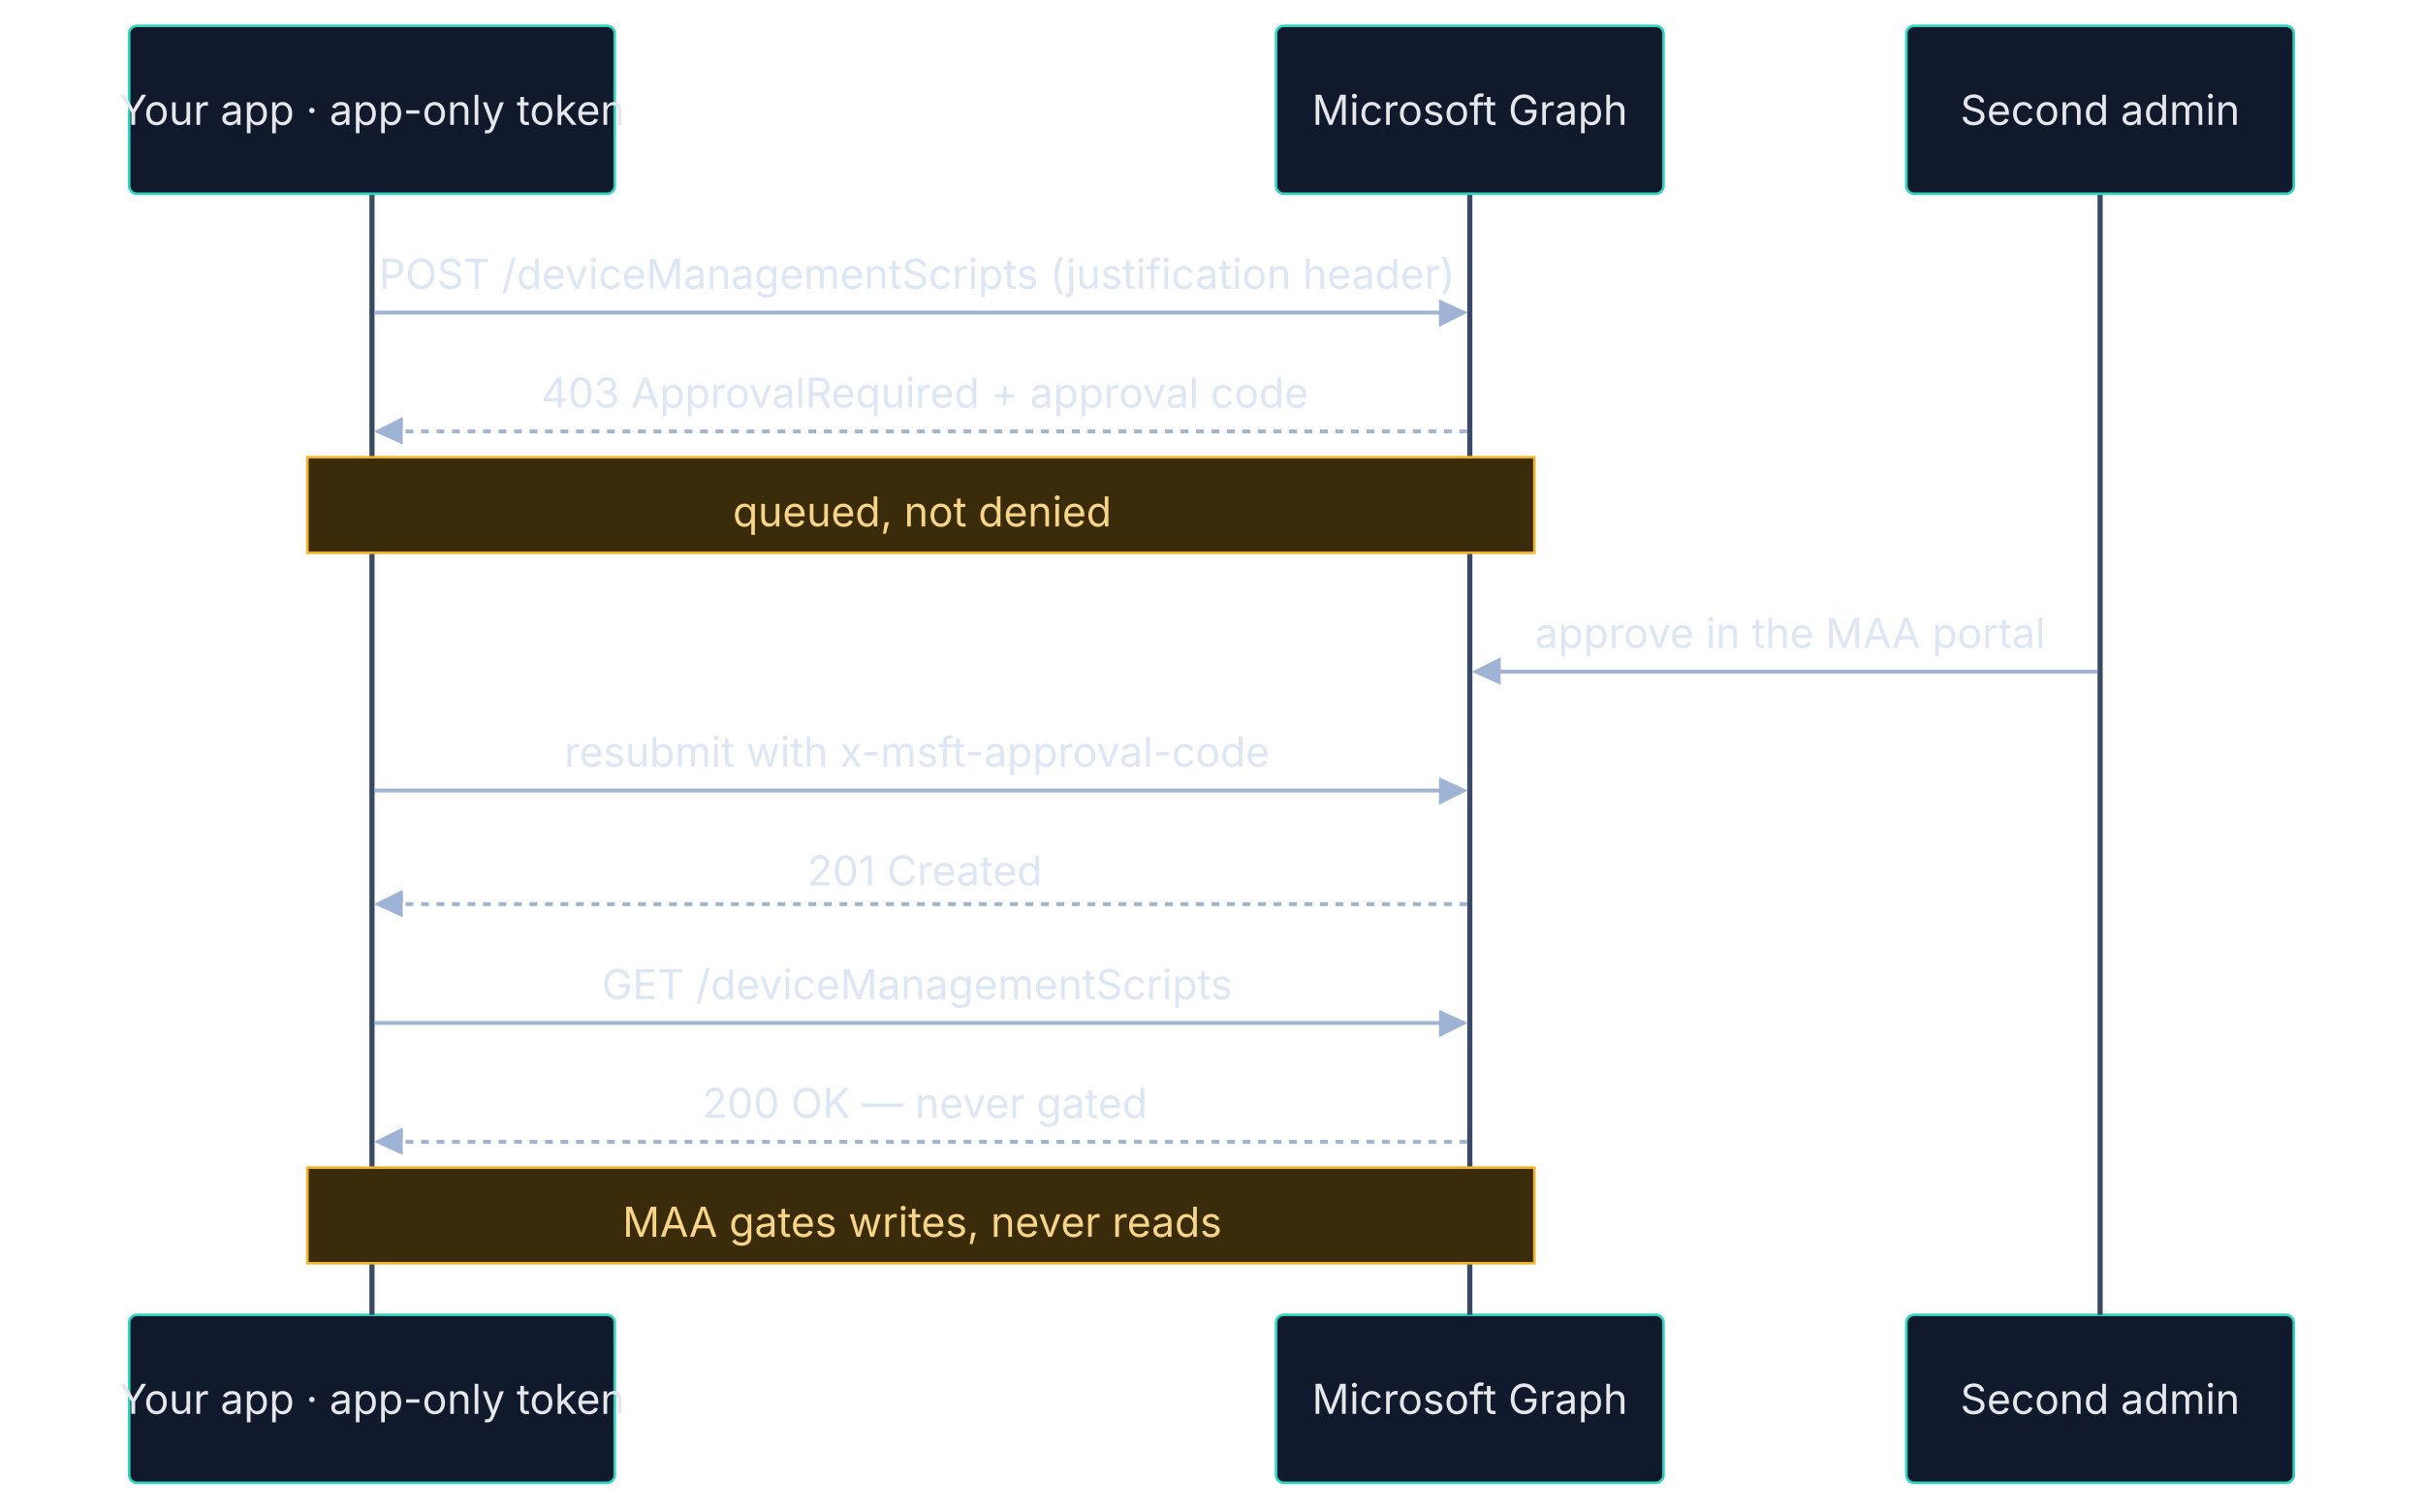
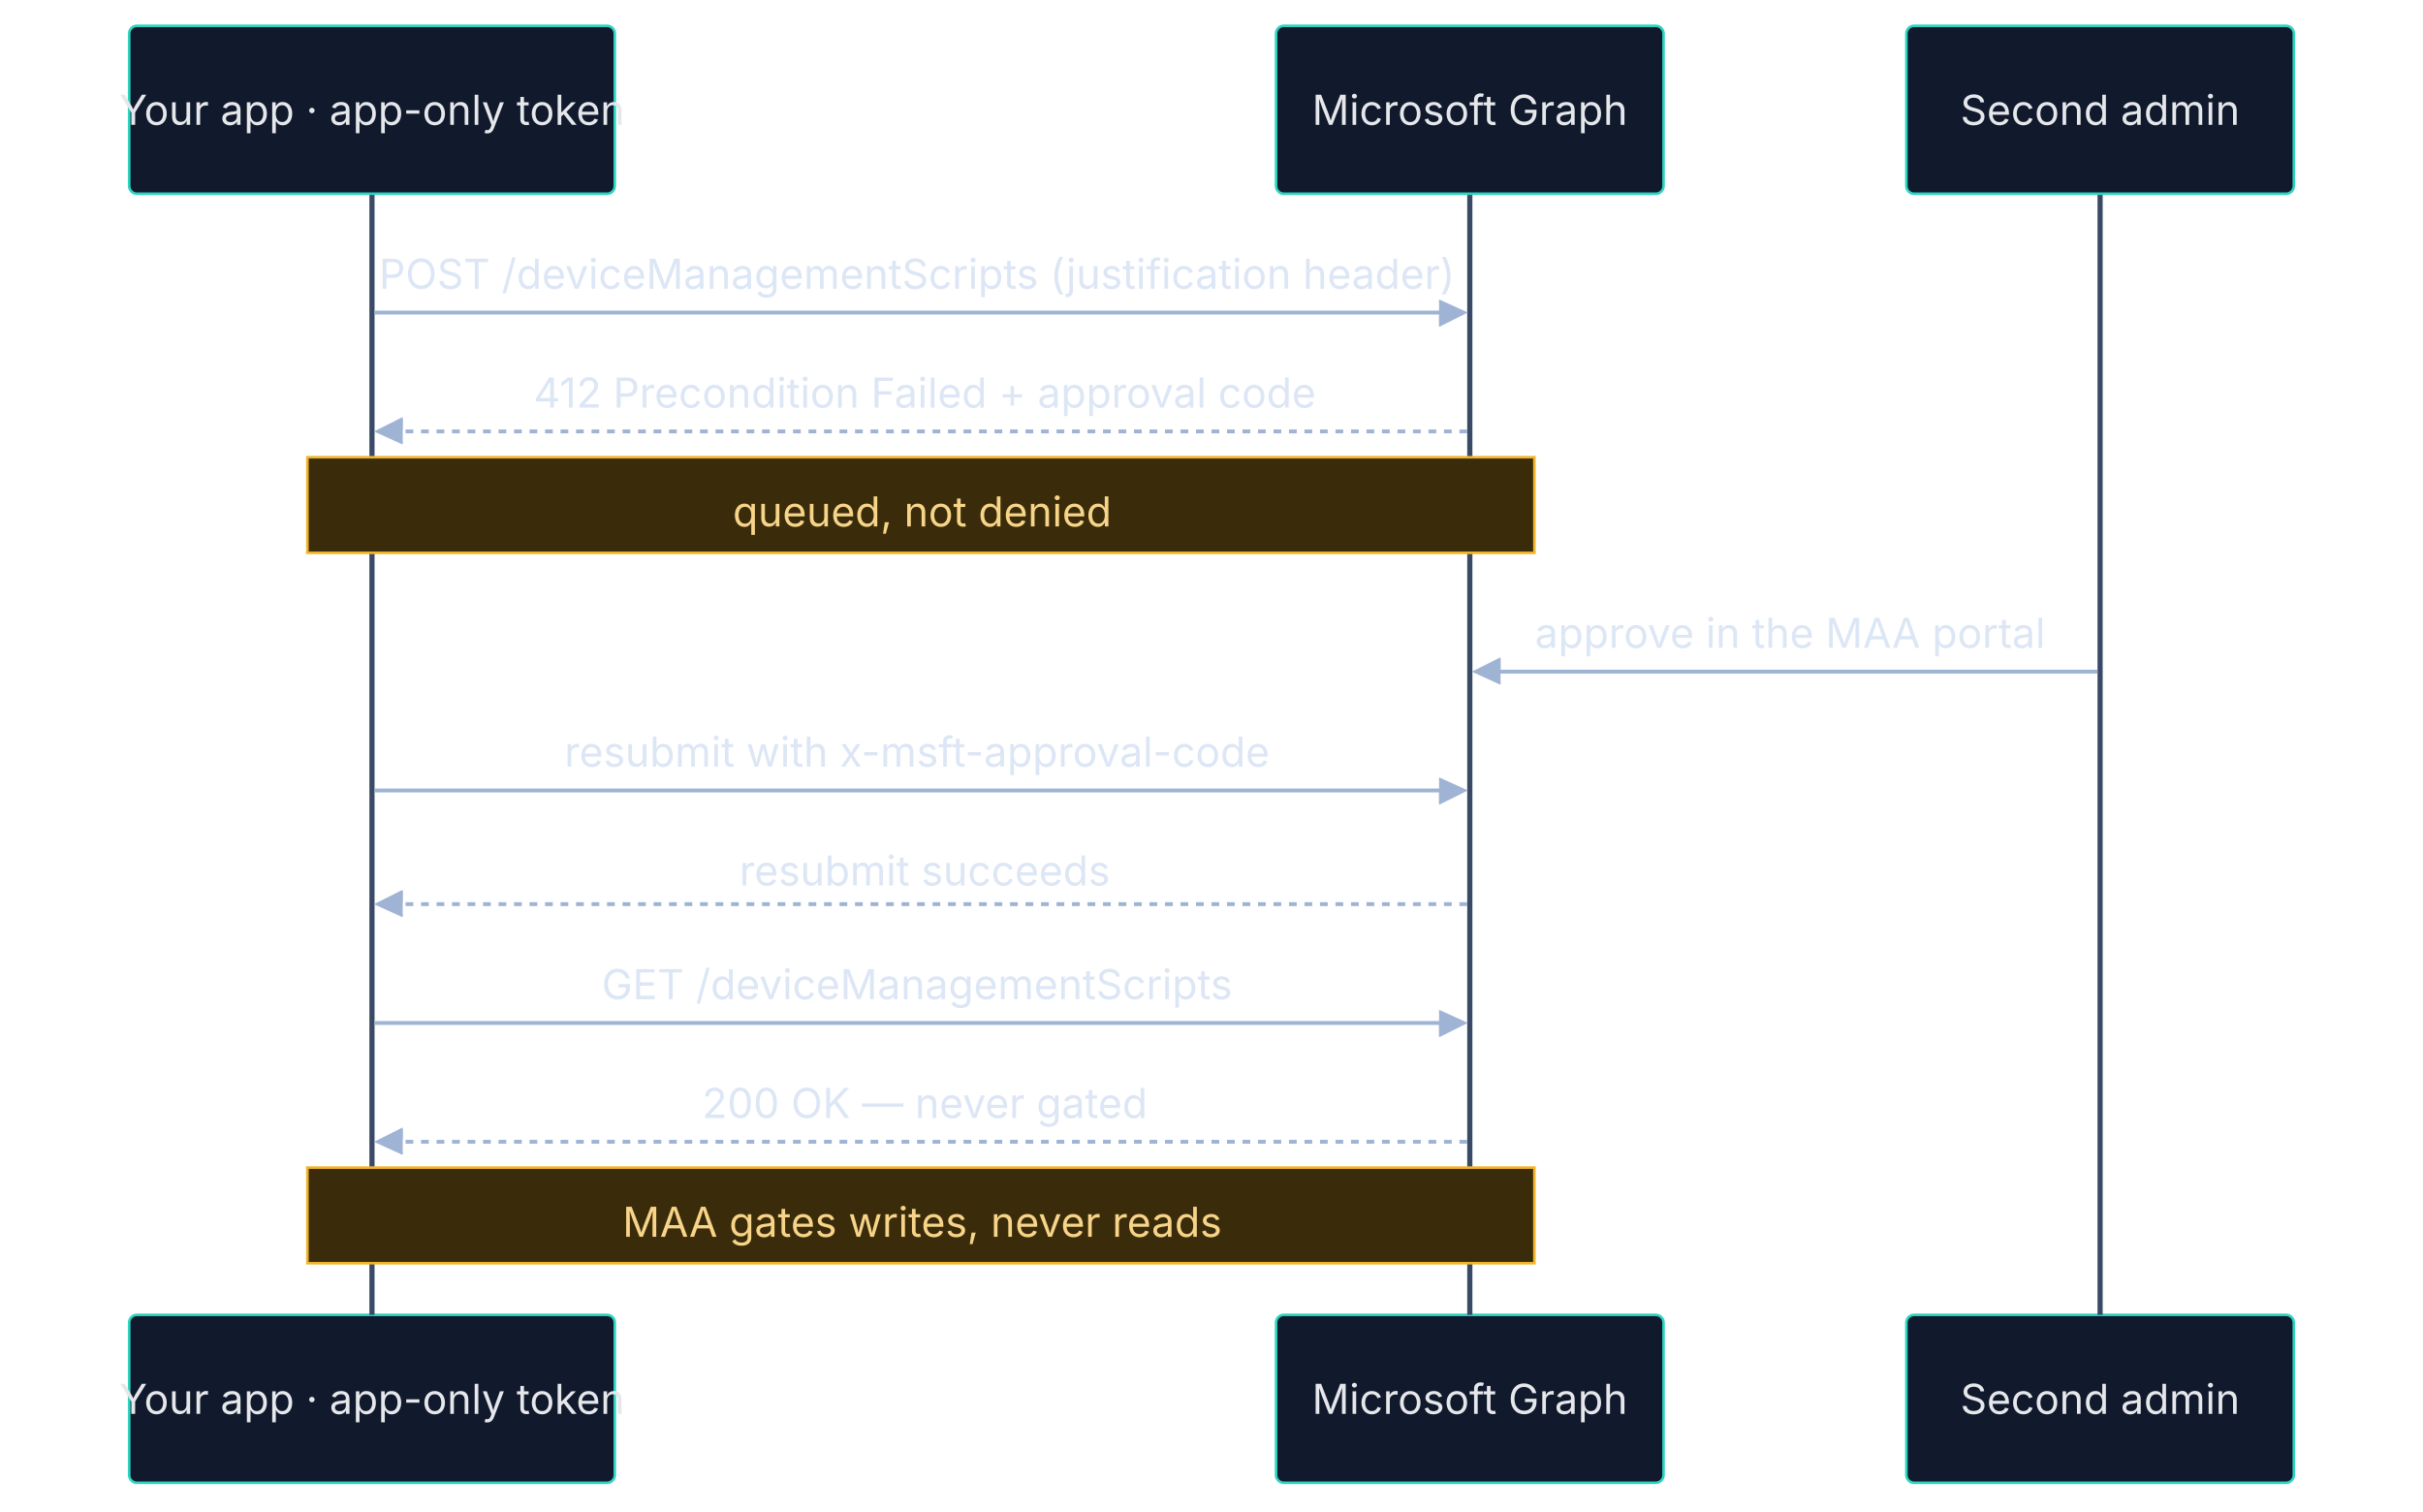
<svg xmlns="http://www.w3.org/2000/svg" id="my-svg" width="100%" style="max-width: 938px; background-color: transparent;" viewBox="-50 -10 938 585" role="graphics-document document" aria-roledescription="sequence" aria-describedby="chart-desc-my-svg" aria-labelledby="chart-title-my-svg">
  <g>
    <rect x="688" y="499" fill="#eaeaea" stroke="#666" width="150" height="65" name="Admin" rx="3" ry="3" class="actor actor-bottom" />
    <text x="763" y="531.5" dominant-baseline="central" alignment-baseline="central" class="actor actor-box" style="text-anchor: middle; font-size: 16px; font-weight: 400;">
      <tspan x="763" dy="0">Second admin</tspan>
    </text>
  </g>
  <g>
    <rect x="444" y="499" fill="#eaeaea" stroke="#666" width="150" height="65" name="Graph" rx="3" ry="3" class="actor actor-bottom" />
    <text x="519" y="531.5" dominant-baseline="central" alignment-baseline="central" class="actor actor-box" style="text-anchor: middle; font-size: 16px; font-weight: 400;">
      <tspan x="519" dy="0">Microsoft Graph</tspan>
    </text>
  </g>
  <g>
    <rect x="0" y="499" fill="#eaeaea" stroke="#666" width="188" height="65" name="App" rx="3" ry="3" class="actor actor-bottom" />
    <text x="94" y="531.5" dominant-baseline="central" alignment-baseline="central" class="actor actor-box" style="text-anchor: middle; font-size: 16px; font-weight: 400;">
      <tspan x="94" dy="0">Your app · app-only token</tspan>
    </text>
  </g>
  <g>
    <line id="actor2" x1="763" y1="65" x2="763" y2="499" class="actor-line 200" stroke-width="0.5px" stroke="#999" name="Admin" data-et="life-line" data-id="Admin" />
    <g id="root-2" data-et="participant" data-type="participant" data-id="Admin">
      <rect x="688" y="0" fill="#eaeaea" stroke="#666" width="150" height="65" name="Admin" rx="3" ry="3" class="actor actor-top" />
      <text x="763" y="32.5" dominant-baseline="central" alignment-baseline="central" class="actor actor-box" style="text-anchor: middle; font-size: 16px; font-weight: 400;">
        <tspan x="763" dy="0">Second admin</tspan>
      </text>
    </g>
  </g>
  <g>
    <line id="actor1" x1="519" y1="65" x2="519" y2="499" class="actor-line 200" stroke-width="0.5px" stroke="#999" name="Graph" data-et="life-line" data-id="Graph" />
    <g id="root-1" data-et="participant" data-type="participant" data-id="Graph">
      <rect x="444" y="0" fill="#eaeaea" stroke="#666" width="150" height="65" name="Graph" rx="3" ry="3" class="actor actor-top" />
      <text x="519" y="32.5" dominant-baseline="central" alignment-baseline="central" class="actor actor-box" style="text-anchor: middle; font-size: 16px; font-weight: 400;">
        <tspan x="519" dy="0">Microsoft Graph</tspan>
      </text>
    </g>
  </g>
  <g>
    <line id="actor0" x1="94" y1="65" x2="94" y2="499" class="actor-line 200" stroke-width="0.5px" stroke="#999" name="App" data-et="life-line" data-id="App" />
    <g id="root-0" data-et="participant" data-type="participant" data-id="App">
      <rect x="0" y="0" fill="#eaeaea" stroke="#666" width="188" height="65" name="App" rx="3" ry="3" class="actor actor-top" />
      <text x="94" y="32.5" dominant-baseline="central" alignment-baseline="central" class="actor actor-box" style="text-anchor: middle; font-size: 16px; font-weight: 400;">
        <tspan x="94" dy="0">Your app · app-only token</tspan>
      </text>
    </g>
  </g>
  <style>#my-svg{font-family:Inter,Segoe UI,sans-serif;font-size:16px;fill:#E5E7EB;}@keyframes edge-animation-frame{from{stroke-dashoffset:0;}}@keyframes dash{to{stroke-dashoffset:0;}}#my-svg .edge-animation-slow{stroke-dasharray:9,5!important;stroke-dashoffset:900;animation:dash 50s linear infinite;stroke-linecap:round;}#my-svg .edge-animation-fast{stroke-dasharray:9,5!important;stroke-dashoffset:900;animation:dash 20s linear infinite;stroke-linecap:round;}#my-svg .error-icon{fill:hsl(40, 44.262%, 16.961%);}#my-svg .error-text{fill:rgb(192.607, 205.369, 230.893);stroke:rgb(192.607, 205.369, 230.893);}#my-svg .edge-thickness-normal{stroke-width:1px;}#my-svg .edge-thickness-thick{stroke-width:3.5px;}#my-svg .edge-pattern-solid{stroke-dasharray:0;}#my-svg .edge-thickness-invisible{stroke-width:0;fill:none;}#my-svg .edge-pattern-dashed{stroke-dasharray:3;}#my-svg .edge-pattern-dotted{stroke-dasharray:2;}#my-svg .marker{fill:#8aa0bf;stroke:#8aa0bf;}#my-svg .marker.cross{stroke:#8aa0bf;}#my-svg svg{font-family:Inter,Segoe UI,sans-serif;font-size:16px;}#my-svg p{margin:0;}#my-svg .actor{stroke:#2dd4bf;fill:#111A2C;stroke-width:1;}#my-svg rect.actor.outer-path[data-look="neo"]{filter:drop-shadow( 1px 2px 2px rgba(185,185,185,1));}#my-svg rect.note[data-look="neo"]{stroke:#f0b429;fill:#3a2c0a;filter:drop-shadow( 1px 2px 2px rgba(185,185,185,1));}#my-svg text.actor&gt;tspan{fill:#E5E7EB;stroke:none;}#my-svg .actor-line{stroke:#3a4a66;}#my-svg .innerArc{stroke-width:1.5;stroke-dasharray:none;}#my-svg .messageLine0{stroke-width:1.5;stroke-dasharray:none;stroke:#9fb4d4;}#my-svg .messageLine1{stroke-width:1.5;stroke-dasharray:2,2;stroke:#9fb4d4;}#my-svg [id$="-arrowhead"] path{fill:#9fb4d4;stroke:#9fb4d4;}#my-svg .sequenceNumber{fill:#0B1220;}#my-svg [id$="-sequencenumber"]{fill:#9fb4d4;}#my-svg [id$="-crosshead"] path{fill:#9fb4d4;stroke:#9fb4d4;}#my-svg .messageText{fill:#dce6f5;stroke:none;}#my-svg .labelBox{stroke:#2dd4bf;fill:#111A2C;filter:none;}#my-svg .labelText,#my-svg .labelText&gt;tspan{fill:#E5E7EB;stroke:none;}#my-svg .loopText,#my-svg .loopText&gt;tspan{fill:#E5E7EB;stroke:none;}#my-svg .loopLine{stroke-width:2px;stroke-dasharray:2,2;stroke:#2dd4bf;fill:#2dd4bf;}#my-svg .note{stroke:#f0b429;fill:#3a2c0a;}#my-svg .noteText,#my-svg .noteText&gt;tspan{fill:#f7d488;stroke:none;font-weight:normal;}#my-svg .activation0{fill:#1f2b45;stroke:#2dd4bf;}#my-svg .activation1{fill:#1f2b45;stroke:#2dd4bf;}#my-svg .activation2{fill:#1f2b45;stroke:#2dd4bf;}#my-svg .actorPopupMenu{position:absolute;}#my-svg .actorPopupMenuPanel{position:absolute;fill:#111A2C;box-shadow:0px 8px 16px 0px rgba(0,0,0,0.2);filter:drop-shadow(3px 5px 2px rgb(0 0 0 / 0.4));}#my-svg .actor-man circle,#my-svg line{fill:#111A2C;stroke-width:2px;}#my-svg g rect.rect{filter:drop-shadow( 1px 2px 2px rgba(185,185,185,1));stroke:#2dd4bf;}#my-svg .node .neo-node{stroke:#2dd4bf;}#my-svg [data-look="neo"].node rect,#my-svg [data-look="neo"].cluster rect,#my-svg [data-look="neo"].node polygon{stroke:url(#my-svg-gradient);filter:drop-shadow( 1px 2px 2px rgba(185,185,185,1));}#my-svg [data-look="neo"].node path{stroke:url(#my-svg-gradient);stroke-width:1px;}#my-svg [data-look="neo"].node .outer-path{filter:drop-shadow( 1px 2px 2px rgba(185,185,185,1));}#my-svg [data-look="neo"].node .neo-line path{stroke:#2dd4bf;filter:none;}#my-svg [data-look="neo"].node circle{stroke:url(#my-svg-gradient);filter:drop-shadow( 1px 2px 2px rgba(185,185,185,1));}#my-svg [data-look="neo"].node circle .state-start{fill:#000000;}#my-svg [data-look="neo"].icon-shape .icon{fill:url(#my-svg-gradient);filter:drop-shadow( 1px 2px 2px rgba(185,185,185,1));}#my-svg [data-look="neo"].icon-shape .icon-neo path{stroke:url(#my-svg-gradient);filter:drop-shadow( 1px 2px 2px rgba(185,185,185,1));}#my-svg :root{--mermaid-font-family:"trebuchet ms",verdana,arial,sans-serif;}</style>
  <g />
  <defs>
    <symbol id="my-svg-computer" width="24" height="24">
      <path transform="scale(.5)" d="M2 2v13h20v-13h-20zm18 11h-16v-9h16v9zm-10.228 6l.466-1h3.524l.467 1h-4.457zm14.228 3h-24l2-6h2.104l-1.33 4h18.45l-1.297-4h2.073l2 6zm-5-10h-14v-7h14v7z" />
    </symbol>
  </defs>
  <defs>
    <symbol id="my-svg-database" fill-rule="evenodd" clip-rule="evenodd">
      <path transform="scale(.5)" d="M12.258.001l.256.004.255.005.253.008.251.01.249.012.247.015.246.016.242.019.241.02.239.023.236.024.233.027.231.028.229.031.225.032.223.034.22.036.217.038.214.04.211.041.208.043.205.045.201.046.198.048.194.05.191.051.187.053.183.054.18.056.175.057.172.059.168.06.163.061.16.063.155.064.15.066.074.033.073.033.071.034.07.034.069.035.068.035.067.035.066.035.064.036.064.036.062.036.06.036.06.037.058.037.058.037.055.038.055.038.053.038.052.038.051.039.05.039.048.039.047.039.045.04.044.04.043.04.041.04.04.041.039.041.037.041.036.041.034.041.033.042.032.042.03.042.029.042.027.042.026.043.024.043.023.043.021.043.02.043.018.044.017.043.015.044.013.044.012.044.011.045.009.044.007.045.006.045.004.045.002.045.001.045v17l-.001.045-.002.045-.004.045-.006.045-.007.045-.009.044-.011.045-.012.044-.013.044-.015.044-.017.043-.018.044-.02.043-.021.043-.023.043-.024.043-.026.043-.027.042-.029.042-.03.042-.032.042-.033.042-.034.041-.036.041-.037.041-.039.041-.04.041-.041.04-.043.04-.044.04-.045.04-.047.039-.048.039-.05.039-.051.039-.052.038-.053.038-.055.038-.055.038-.058.037-.058.037-.06.037-.06.036-.062.036-.064.036-.064.036-.066.035-.067.035-.068.035-.069.035-.07.034-.071.034-.073.033-.074.033-.15.066-.155.064-.16.063-.163.061-.168.06-.172.059-.175.057-.18.056-.183.054-.187.053-.191.051-.194.05-.198.048-.201.046-.205.045-.208.043-.211.041-.214.04-.217.038-.22.036-.223.034-.225.032-.229.031-.231.028-.233.027-.236.024-.239.023-.241.02-.242.019-.246.016-.247.015-.249.012-.251.01-.253.008-.255.005-.256.004-.258.001-.258-.001-.256-.004-.255-.005-.253-.008-.251-.01-.249-.012-.247-.015-.245-.016-.243-.019-.241-.02-.238-.023-.236-.024-.234-.027-.231-.028-.228-.031-.226-.032-.223-.034-.22-.036-.217-.038-.214-.04-.211-.041-.208-.043-.204-.045-.201-.046-.198-.048-.195-.05-.19-.051-.187-.053-.184-.054-.179-.056-.176-.057-.172-.059-.167-.06-.164-.061-.159-.063-.155-.064-.151-.066-.074-.033-.072-.033-.072-.034-.07-.034-.069-.035-.068-.035-.067-.035-.066-.035-.064-.036-.063-.036-.062-.036-.061-.036-.06-.037-.058-.037-.057-.037-.056-.038-.055-.038-.053-.038-.052-.038-.051-.039-.049-.039-.049-.039-.046-.039-.046-.04-.044-.04-.043-.04-.041-.04-.04-.041-.039-.041-.037-.041-.036-.041-.034-.041-.033-.042-.032-.042-.03-.042-.029-.042-.027-.042-.026-.043-.024-.043-.023-.043-.021-.043-.02-.043-.018-.044-.017-.043-.015-.044-.013-.044-.012-.044-.011-.045-.009-.044-.007-.045-.006-.045-.004-.045-.002-.045-.001-.045v-17l.001-.045.002-.045.004-.045.006-.045.007-.045.009-.044.011-.045.012-.044.013-.044.015-.044.017-.043.018-.044.02-.043.021-.043.023-.043.024-.043.026-.043.027-.042.029-.042.03-.042.032-.042.033-.042.034-.041.036-.041.037-.041.039-.041.04-.041.041-.04.043-.04.044-.04.046-.04.046-.039.049-.039.049-.039.051-.039.052-.038.053-.038.055-.038.056-.038.057-.037.058-.037.06-.037.061-.036.062-.036.063-.036.064-.036.066-.035.067-.035.068-.035.069-.035.07-.034.072-.034.072-.033.074-.033.151-.066.155-.064.159-.063.164-.061.167-.06.172-.059.176-.057.179-.056.184-.054.187-.053.19-.051.195-.05.198-.048.201-.046.204-.045.208-.043.211-.041.214-.04.217-.038.22-.036.223-.034.226-.032.228-.031.231-.028.234-.027.236-.024.238-.023.241-.02.243-.019.245-.016.247-.015.249-.012.251-.01.253-.008.255-.005.256-.004.258-.001.258.001zm-9.258 20.499v.01l.001.021.003.021.004.022.005.021.006.022.007.022.009.023.01.022.011.023.012.023.013.023.015.023.016.024.017.023.018.024.019.024.021.024.022.025.023.024.024.025.052.049.056.05.061.051.066.051.07.051.075.051.079.052.084.052.088.052.092.052.097.052.102.051.105.052.11.052.114.051.119.051.123.051.127.05.131.05.135.05.139.048.144.049.147.047.152.047.155.047.16.045.163.045.167.043.171.043.176.041.178.041.183.039.187.039.19.037.194.035.197.035.202.033.204.031.209.03.212.029.216.027.219.025.222.024.226.021.23.02.233.018.236.016.24.015.243.012.246.01.249.008.253.005.256.004.259.001.26-.001.257-.004.254-.005.25-.008.247-.011.244-.012.241-.014.237-.016.233-.018.231-.021.226-.021.224-.024.22-.026.216-.027.212-.028.21-.031.205-.031.202-.034.198-.034.194-.036.191-.037.187-.039.183-.04.179-.04.175-.042.172-.043.168-.044.163-.045.16-.046.155-.046.152-.047.148-.048.143-.049.139-.049.136-.05.131-.05.126-.05.123-.051.118-.052.114-.051.11-.052.106-.052.101-.052.096-.052.092-.052.088-.053.083-.051.079-.052.074-.052.07-.051.065-.051.06-.051.056-.05.051-.05.023-.024.023-.025.021-.024.02-.024.019-.024.018-.024.017-.024.015-.023.014-.024.013-.023.012-.023.01-.023.01-.022.008-.022.006-.022.006-.022.004-.022.004-.021.001-.021.001-.021v-4.127l-.077.055-.08.053-.083.054-.085.053-.087.052-.09.052-.093.051-.095.05-.097.05-.1.049-.102.049-.105.048-.106.047-.109.047-.111.046-.114.045-.115.045-.118.044-.12.043-.122.042-.124.042-.126.041-.128.04-.13.04-.132.038-.134.038-.135.037-.138.037-.139.035-.142.035-.143.034-.144.033-.147.032-.148.031-.15.03-.151.03-.153.029-.154.027-.156.027-.158.026-.159.025-.161.024-.162.023-.163.022-.165.021-.166.02-.167.019-.169.018-.169.017-.171.016-.173.015-.173.014-.175.013-.175.012-.177.011-.178.01-.179.008-.179.008-.181.006-.182.005-.182.004-.184.003-.184.002h-.37l-.184-.002-.184-.003-.182-.004-.182-.005-.181-.006-.179-.008-.179-.008-.178-.01-.176-.011-.176-.012-.175-.013-.173-.014-.172-.015-.171-.016-.17-.017-.169-.018-.167-.019-.166-.02-.165-.021-.163-.022-.162-.023-.161-.024-.159-.025-.157-.026-.156-.027-.155-.027-.153-.029-.151-.03-.15-.03-.148-.031-.146-.032-.145-.033-.143-.034-.141-.035-.14-.035-.137-.037-.136-.037-.134-.038-.132-.038-.13-.04-.128-.04-.126-.041-.124-.042-.122-.042-.12-.044-.117-.043-.116-.045-.113-.045-.112-.046-.109-.047-.106-.047-.105-.048-.102-.049-.1-.049-.097-.05-.095-.05-.093-.052-.09-.051-.087-.052-.085-.053-.083-.054-.08-.054-.077-.054v4.127zm0-5.654v.011l.001.021.003.021.004.021.005.022.006.022.007.022.009.022.01.022.011.023.012.023.013.023.015.024.016.023.017.024.018.024.019.024.021.024.022.024.023.025.024.024.052.05.056.05.061.05.066.051.07.051.075.052.079.051.084.052.088.052.092.052.097.052.102.052.105.052.11.051.114.051.119.052.123.05.127.051.131.05.135.049.139.049.144.048.147.048.152.047.155.046.16.045.163.045.167.044.171.042.176.042.178.04.183.04.187.038.19.037.194.036.197.034.202.033.204.032.209.03.212.028.216.027.219.025.222.024.226.022.23.02.233.018.236.016.24.014.243.012.246.01.249.008.253.006.256.003.259.001.26-.001.257-.003.254-.006.25-.008.247-.01.244-.012.241-.015.237-.016.233-.018.231-.02.226-.022.224-.024.22-.025.216-.027.212-.029.21-.03.205-.032.202-.033.198-.035.194-.036.191-.037.187-.039.183-.039.179-.041.175-.042.172-.043.168-.044.163-.045.16-.045.155-.047.152-.047.148-.048.143-.048.139-.05.136-.049.131-.05.126-.051.123-.051.118-.051.114-.052.11-.052.106-.052.101-.052.096-.052.092-.052.088-.052.083-.052.079-.052.074-.051.07-.052.065-.051.06-.05.056-.051.051-.049.023-.025.023-.024.021-.025.02-.024.019-.024.018-.024.017-.024.015-.023.014-.023.013-.024.012-.022.01-.023.01-.023.008-.022.006-.022.006-.022.004-.021.004-.022.001-.021.001-.021v-4.139l-.077.054-.08.054-.083.054-.085.052-.087.053-.09.051-.093.051-.095.051-.097.05-.1.049-.102.049-.105.048-.106.047-.109.047-.111.046-.114.045-.115.044-.118.044-.12.044-.122.042-.124.042-.126.041-.128.04-.13.039-.132.039-.134.038-.135.037-.138.036-.139.036-.142.035-.143.033-.144.033-.147.033-.148.031-.15.03-.151.03-.153.028-.154.028-.156.027-.158.026-.159.025-.161.024-.162.023-.163.022-.165.021-.166.02-.167.019-.169.018-.169.017-.171.016-.173.015-.173.014-.175.013-.175.012-.177.011-.178.009-.179.009-.179.007-.181.007-.182.005-.182.004-.184.003-.184.002h-.37l-.184-.002-.184-.003-.182-.004-.182-.005-.181-.007-.179-.007-.179-.009-.178-.009-.176-.011-.176-.012-.175-.013-.173-.014-.172-.015-.171-.016-.17-.017-.169-.018-.167-.019-.166-.02-.165-.021-.163-.022-.162-.023-.161-.024-.159-.025-.157-.026-.156-.027-.155-.028-.153-.028-.151-.03-.15-.03-.148-.031-.146-.033-.145-.033-.143-.033-.141-.035-.14-.036-.137-.036-.136-.037-.134-.038-.132-.039-.13-.039-.128-.04-.126-.041-.124-.042-.122-.043-.12-.043-.117-.044-.116-.044-.113-.046-.112-.046-.109-.046-.106-.047-.105-.048-.102-.049-.1-.049-.097-.05-.095-.051-.093-.051-.09-.051-.087-.053-.085-.052-.083-.054-.08-.054-.077-.054v4.139zm0-5.666v.011l.001.02.003.022.004.021.005.022.006.021.007.022.009.023.01.022.011.023.012.023.013.023.015.023.016.024.017.024.018.023.019.024.021.025.022.024.023.024.024.025.052.05.056.05.061.05.066.051.07.051.075.052.079.051.084.052.088.052.092.052.097.052.102.052.105.051.11.052.114.051.119.051.123.051.127.05.131.05.135.05.139.049.144.048.147.048.152.047.155.046.16.045.163.045.167.043.171.043.176.042.178.04.183.04.187.038.19.037.194.036.197.034.202.033.204.032.209.03.212.028.216.027.219.025.222.024.226.021.23.02.233.018.236.017.24.014.243.012.246.01.249.008.253.006.256.003.259.001.26-.001.257-.003.254-.006.25-.008.247-.01.244-.013.241-.014.237-.016.233-.018.231-.02.226-.022.224-.024.22-.025.216-.027.212-.029.21-.03.205-.032.202-.033.198-.035.194-.036.191-.037.187-.039.183-.039.179-.041.175-.042.172-.043.168-.044.163-.045.16-.045.155-.047.152-.047.148-.048.143-.049.139-.049.136-.049.131-.051.126-.05.123-.051.118-.052.114-.051.11-.052.106-.052.101-.052.096-.052.092-.052.088-.052.083-.052.079-.052.074-.052.07-.051.065-.051.06-.051.056-.05.051-.049.023-.025.023-.025.021-.024.02-.024.019-.024.018-.024.017-.024.015-.023.014-.024.013-.023.012-.023.01-.022.01-.023.008-.022.006-.022.006-.022.004-.022.004-.021.001-.021.001-.021v-4.153l-.077.054-.08.054-.083.053-.085.053-.087.053-.09.051-.093.051-.095.051-.097.05-.1.049-.102.048-.105.048-.106.048-.109.046-.111.046-.114.046-.115.044-.118.044-.12.043-.122.043-.124.042-.126.041-.128.04-.13.039-.132.039-.134.038-.135.037-.138.036-.139.036-.142.034-.143.034-.144.033-.147.032-.148.032-.15.03-.151.03-.153.028-.154.028-.156.027-.158.026-.159.024-.161.024-.162.023-.163.023-.165.021-.166.02-.167.019-.169.018-.169.017-.171.016-.173.015-.173.014-.175.013-.175.012-.177.01-.178.01-.179.009-.179.007-.181.006-.182.006-.182.004-.184.003-.184.001-.185.001-.185-.001-.184-.001-.184-.003-.182-.004-.182-.006-.181-.006-.179-.007-.179-.009-.178-.01-.176-.01-.176-.012-.175-.013-.173-.014-.172-.015-.171-.016-.17-.017-.169-.018-.167-.019-.166-.02-.165-.021-.163-.023-.162-.023-.161-.024-.159-.024-.157-.026-.156-.027-.155-.028-.153-.028-.151-.03-.15-.03-.148-.032-.146-.032-.145-.033-.143-.034-.141-.034-.14-.036-.137-.036-.136-.037-.134-.038-.132-.039-.13-.039-.128-.041-.126-.041-.124-.041-.122-.043-.12-.043-.117-.044-.116-.044-.113-.046-.112-.046-.109-.046-.106-.048-.105-.048-.102-.048-.1-.05-.097-.049-.095-.051-.093-.051-.09-.052-.087-.052-.085-.053-.083-.053-.08-.054-.077-.054v4.153zm8.74-8.179l-.257.004-.254.005-.25.008-.247.011-.244.012-.241.014-.237.016-.233.018-.231.021-.226.022-.224.023-.22.026-.216.027-.212.028-.21.031-.205.032-.202.033-.198.034-.194.036-.191.038-.187.038-.183.04-.179.041-.175.042-.172.043-.168.043-.163.045-.16.046-.155.046-.152.048-.148.048-.143.048-.139.049-.136.05-.131.05-.126.051-.123.051-.118.051-.114.052-.11.052-.106.052-.101.052-.096.052-.092.052-.088.052-.083.052-.079.052-.074.051-.07.052-.065.051-.06.05-.056.05-.051.05-.023.025-.023.024-.021.024-.02.025-.019.024-.018.024-.017.023-.015.024-.014.023-.013.023-.012.023-.01.023-.01.022-.008.022-.006.023-.006.021-.004.022-.004.021-.001.021-.001.021.001.021.001.021.004.021.004.022.006.021.006.023.008.022.01.022.01.023.012.023.013.023.014.023.015.024.017.023.018.024.019.024.02.025.021.024.023.024.023.025.051.05.056.05.06.05.065.051.07.052.074.051.079.052.083.052.088.052.092.052.096.052.101.052.106.052.11.052.114.052.118.051.123.051.126.051.131.05.136.05.139.049.143.048.148.048.152.048.155.046.16.046.163.045.168.043.172.043.175.042.179.041.183.04.187.038.191.038.194.036.198.034.202.033.205.032.21.031.212.028.216.027.22.026.224.023.226.022.231.021.233.018.237.016.241.014.244.012.247.011.25.008.254.005.257.004.26.001.26-.001.257-.004.254-.005.25-.008.247-.011.244-.012.241-.014.237-.016.233-.018.231-.021.226-.022.224-.023.22-.026.216-.027.212-.028.21-.031.205-.032.202-.033.198-.034.194-.036.191-.038.187-.038.183-.04.179-.041.175-.042.172-.043.168-.043.163-.045.16-.046.155-.046.152-.048.148-.048.143-.048.139-.049.136-.05.131-.05.126-.051.123-.051.118-.051.114-.052.11-.052.106-.052.101-.052.096-.052.092-.052.088-.052.083-.052.079-.052.074-.051.07-.052.065-.051.06-.05.056-.05.051-.05.023-.025.023-.024.021-.024.02-.025.019-.024.018-.024.017-.023.015-.024.014-.023.013-.023.012-.023.01-.023.01-.022.008-.022.006-.023.006-.021.004-.022.004-.021.001-.021.001-.021-.001-.021-.001-.021-.004-.021-.004-.022-.006-.021-.006-.023-.008-.022-.01-.022-.01-.023-.012-.023-.013-.023-.014-.023-.015-.024-.017-.023-.018-.024-.019-.024-.02-.025-.021-.024-.023-.024-.023-.025-.051-.05-.056-.05-.06-.05-.065-.051-.07-.052-.074-.051-.079-.052-.083-.052-.088-.052-.092-.052-.096-.052-.101-.052-.106-.052-.11-.052-.114-.052-.118-.051-.123-.051-.126-.051-.131-.05-.136-.05-.139-.049-.143-.048-.148-.048-.152-.048-.155-.046-.16-.046-.163-.045-.168-.043-.172-.043-.175-.042-.179-.041-.183-.04-.187-.038-.191-.038-.194-.036-.198-.034-.202-.033-.205-.032-.21-.031-.212-.028-.216-.027-.22-.026-.224-.023-.226-.022-.231-.021-.233-.018-.237-.016-.241-.014-.244-.012-.247-.011-.25-.008-.254-.005-.257-.004-.26-.001-.26.001z" />
    </symbol>
  </defs>
  <defs>
    <symbol id="my-svg-clock" width="24" height="24">
      <path transform="scale(.5)" d="M12 2c5.514 0 10 4.486 10 10s-4.486 10-10 10-10-4.486-10-10 4.486-10 10-10zm0-2c-6.627 0-12 5.373-12 12s5.373 12 12 12 12-5.373 12-12-5.373-12-12-12zm5.848 12.459c.202.038.202.333.001.372-1.907.361-6.045 1.111-6.547 1.111-.719 0-1.301-.582-1.301-1.301 0-.512.77-5.447 1.125-7.445.034-.192.312-.181.343.014l.985 6.238 5.394 1.011z" />
    </symbol>
  </defs>
  <defs>
    <marker id="my-svg-arrowhead" refX="7.9" refY="5" markerUnits="userSpaceOnUse" markerWidth="12" markerHeight="12" orient="auto-start-reverse">
      <path d="M -1 0 L 10 5 L 0 10 z" />
    </marker>
  </defs>
  <defs>
    <marker id="my-svg-crosshead" markerWidth="15" markerHeight="8" orient="auto" refX="4" refY="4.5">
      <path fill="none" stroke="#000000" stroke-width="1pt" d="M 1,2 L 6,7 M 6,2 L 1,7" style="stroke-dasharray: 0, 0;" />
    </marker>
  </defs>
  <defs>
    <marker id="my-svg-filled-head" refX="15.5" refY="7" markerWidth="20" markerHeight="28" orient="auto">
      <path d="M 18,7 L9,13 L14,7 L9,1 Z" />
    </marker>
  </defs>
  <defs>
    <marker id="my-svg-sequencenumber" refX="15" refY="15" markerWidth="60" markerHeight="40" orient="auto">
      <circle cx="15" cy="15" r="6" />
    </marker>
  </defs>
  <defs>
    <marker id="my-svg-solidTopArrowHead" refX="7.9" refY="7.25" markerUnits="userSpaceOnUse" markerWidth="12" markerHeight="12" orient="auto-start-reverse">
      <path d="M 0 0 L 10 8 L 0 8 z" />
    </marker>
  </defs>
  <defs>
    <marker id="my-svg-solidBottomArrowHead" refX="7.9" refY="0.75" markerUnits="userSpaceOnUse" markerWidth="12" markerHeight="12" orient="auto-start-reverse">
      <path d="M 0 0 L 10 0 L 0 8 z" />
    </marker>
  </defs>
  <defs>
    <marker id="my-svg-stickTopArrowHead" refX="7.5" refY="7" markerUnits="userSpaceOnUse" markerWidth="12" markerHeight="12" orient="auto-start-reverse">
      <path d="M 0 0 L 7 7" stroke="black" stroke-width="1.5" fill="none" />
    </marker>
  </defs>
  <defs>
    <marker id="my-svg-stickBottomArrowHead" refX="7.5" refY="0" markerUnits="userSpaceOnUse" markerWidth="12" markerHeight="12" orient="auto-start-reverse">
      <path d="M 0 7 L 7 0" stroke="black" stroke-width="1.5" fill="none" />
    </marker>
  </defs>
  <g data-et="note" data-id="i2">
    <rect x="69" y="167" fill="#EDF2AE" stroke="#666" width="475" height="37" class="note" />
    <text x="307" y="172" text-anchor="middle" dominant-baseline="middle" alignment-baseline="middle" class="noteText" dy="1em" style="font-size: 16px; font-weight: 400;">
      <tspan x="307">queued, not denied</tspan>
    </text>
  </g>
  <g data-et="note" data-id="i8">
    <rect x="69" y="442" fill="#EDF2AE" stroke="#666" width="475" height="37" class="note" />
    <text x="307" y="447" text-anchor="middle" dominant-baseline="middle" alignment-baseline="middle" class="noteText" dy="1em" style="font-size: 16px; font-weight: 400;">
      <tspan x="307">MAA gates writes, never reads</tspan>
    </text>
  </g>
  <text x="305" y="80" text-anchor="middle" dominant-baseline="middle" alignment-baseline="middle" class="messageText" dy="1em" style="font-size: 16px; font-weight: 400;">POST /deviceManagementScripts (justification header)</text>
  <line x1="95" y1="111" x2="515" y2="111" class="messageLine0" data-et="message" data-id="i0" data-from="App" data-to="Graph" stroke-width="2" stroke="none" marker-end="url(#my-svg-arrowhead)" style="fill: none;" />
-   <text x="308" y="126" text-anchor="middle" dominant-baseline="middle" alignment-baseline="middle" class="messageText" dy="1em" style="font-size: 16px; font-weight: 400;">403 ApprovalRequired + approval code</text>
+   <text x="308" y="126" text-anchor="middle" dominant-baseline="middle" alignment-baseline="middle" class="messageText" dy="1em" style="font-size: 16px; font-weight: 400;">412 Precondition Failed + approval code</text>
  <line x1="518" y1="157" x2="98" y2="157" class="messageLine1" data-et="message" data-id="i1" data-from="Graph" data-to="App" stroke-width="2" stroke="none" marker-end="url(#my-svg-arrowhead)" style="stroke-dasharray: 3, 3; fill: none;" />
  <text x="643" y="219" text-anchor="middle" dominant-baseline="middle" alignment-baseline="middle" class="messageText" dy="1em" style="font-size: 16px; font-weight: 400;">approve in the MAA portal</text>
  <line x1="762" y1="250" x2="523" y2="250" class="messageLine0" data-et="message" data-id="i3" data-from="Admin" data-to="Graph" stroke-width="2" stroke="none" marker-end="url(#my-svg-arrowhead)" style="fill: none;" />
  <text x="305" y="265" text-anchor="middle" dominant-baseline="middle" alignment-baseline="middle" class="messageText" dy="1em" style="font-size: 16px; font-weight: 400;">resubmit with x-msft-approval-code</text>
  <line x1="95" y1="296" x2="515" y2="296" class="messageLine0" data-et="message" data-id="i4" data-from="App" data-to="Graph" stroke-width="2" stroke="none" marker-end="url(#my-svg-arrowhead)" style="fill: none;" />
-   <text x="308" y="311" text-anchor="middle" dominant-baseline="middle" alignment-baseline="middle" class="messageText" dy="1em" style="font-size: 16px; font-weight: 400;">201 Created</text>
+   <text x="308" y="311" text-anchor="middle" dominant-baseline="middle" alignment-baseline="middle" class="messageText" dy="1em" style="font-size: 16px; font-weight: 400;">resubmit succeeds</text>
  <line x1="518" y1="340" x2="98" y2="340" class="messageLine1" data-et="message" data-id="i5" data-from="Graph" data-to="App" stroke-width="2" stroke="none" marker-end="url(#my-svg-arrowhead)" style="stroke-dasharray: 3, 3; fill: none;" />
  <text x="305" y="355" text-anchor="middle" dominant-baseline="middle" alignment-baseline="middle" class="messageText" dy="1em" style="font-size: 16px; font-weight: 400;">GET /deviceManagementScripts</text>
  <line x1="95" y1="386" x2="515" y2="386" class="messageLine0" data-et="message" data-id="i6" data-from="App" data-to="Graph" stroke-width="2" stroke="none" marker-end="url(#my-svg-arrowhead)" style="fill: none;" />
  <text x="308" y="401" text-anchor="middle" dominant-baseline="middle" alignment-baseline="middle" class="messageText" dy="1em" style="font-size: 16px; font-weight: 400;">200 OK — never gated</text>
  <line x1="518" y1="432" x2="98" y2="432" class="messageLine1" data-et="message" data-id="i7" data-from="Graph" data-to="App" stroke-width="2" stroke="none" marker-end="url(#my-svg-arrowhead)" style="stroke-dasharray: 3, 3; fill: none;" />
</svg>
